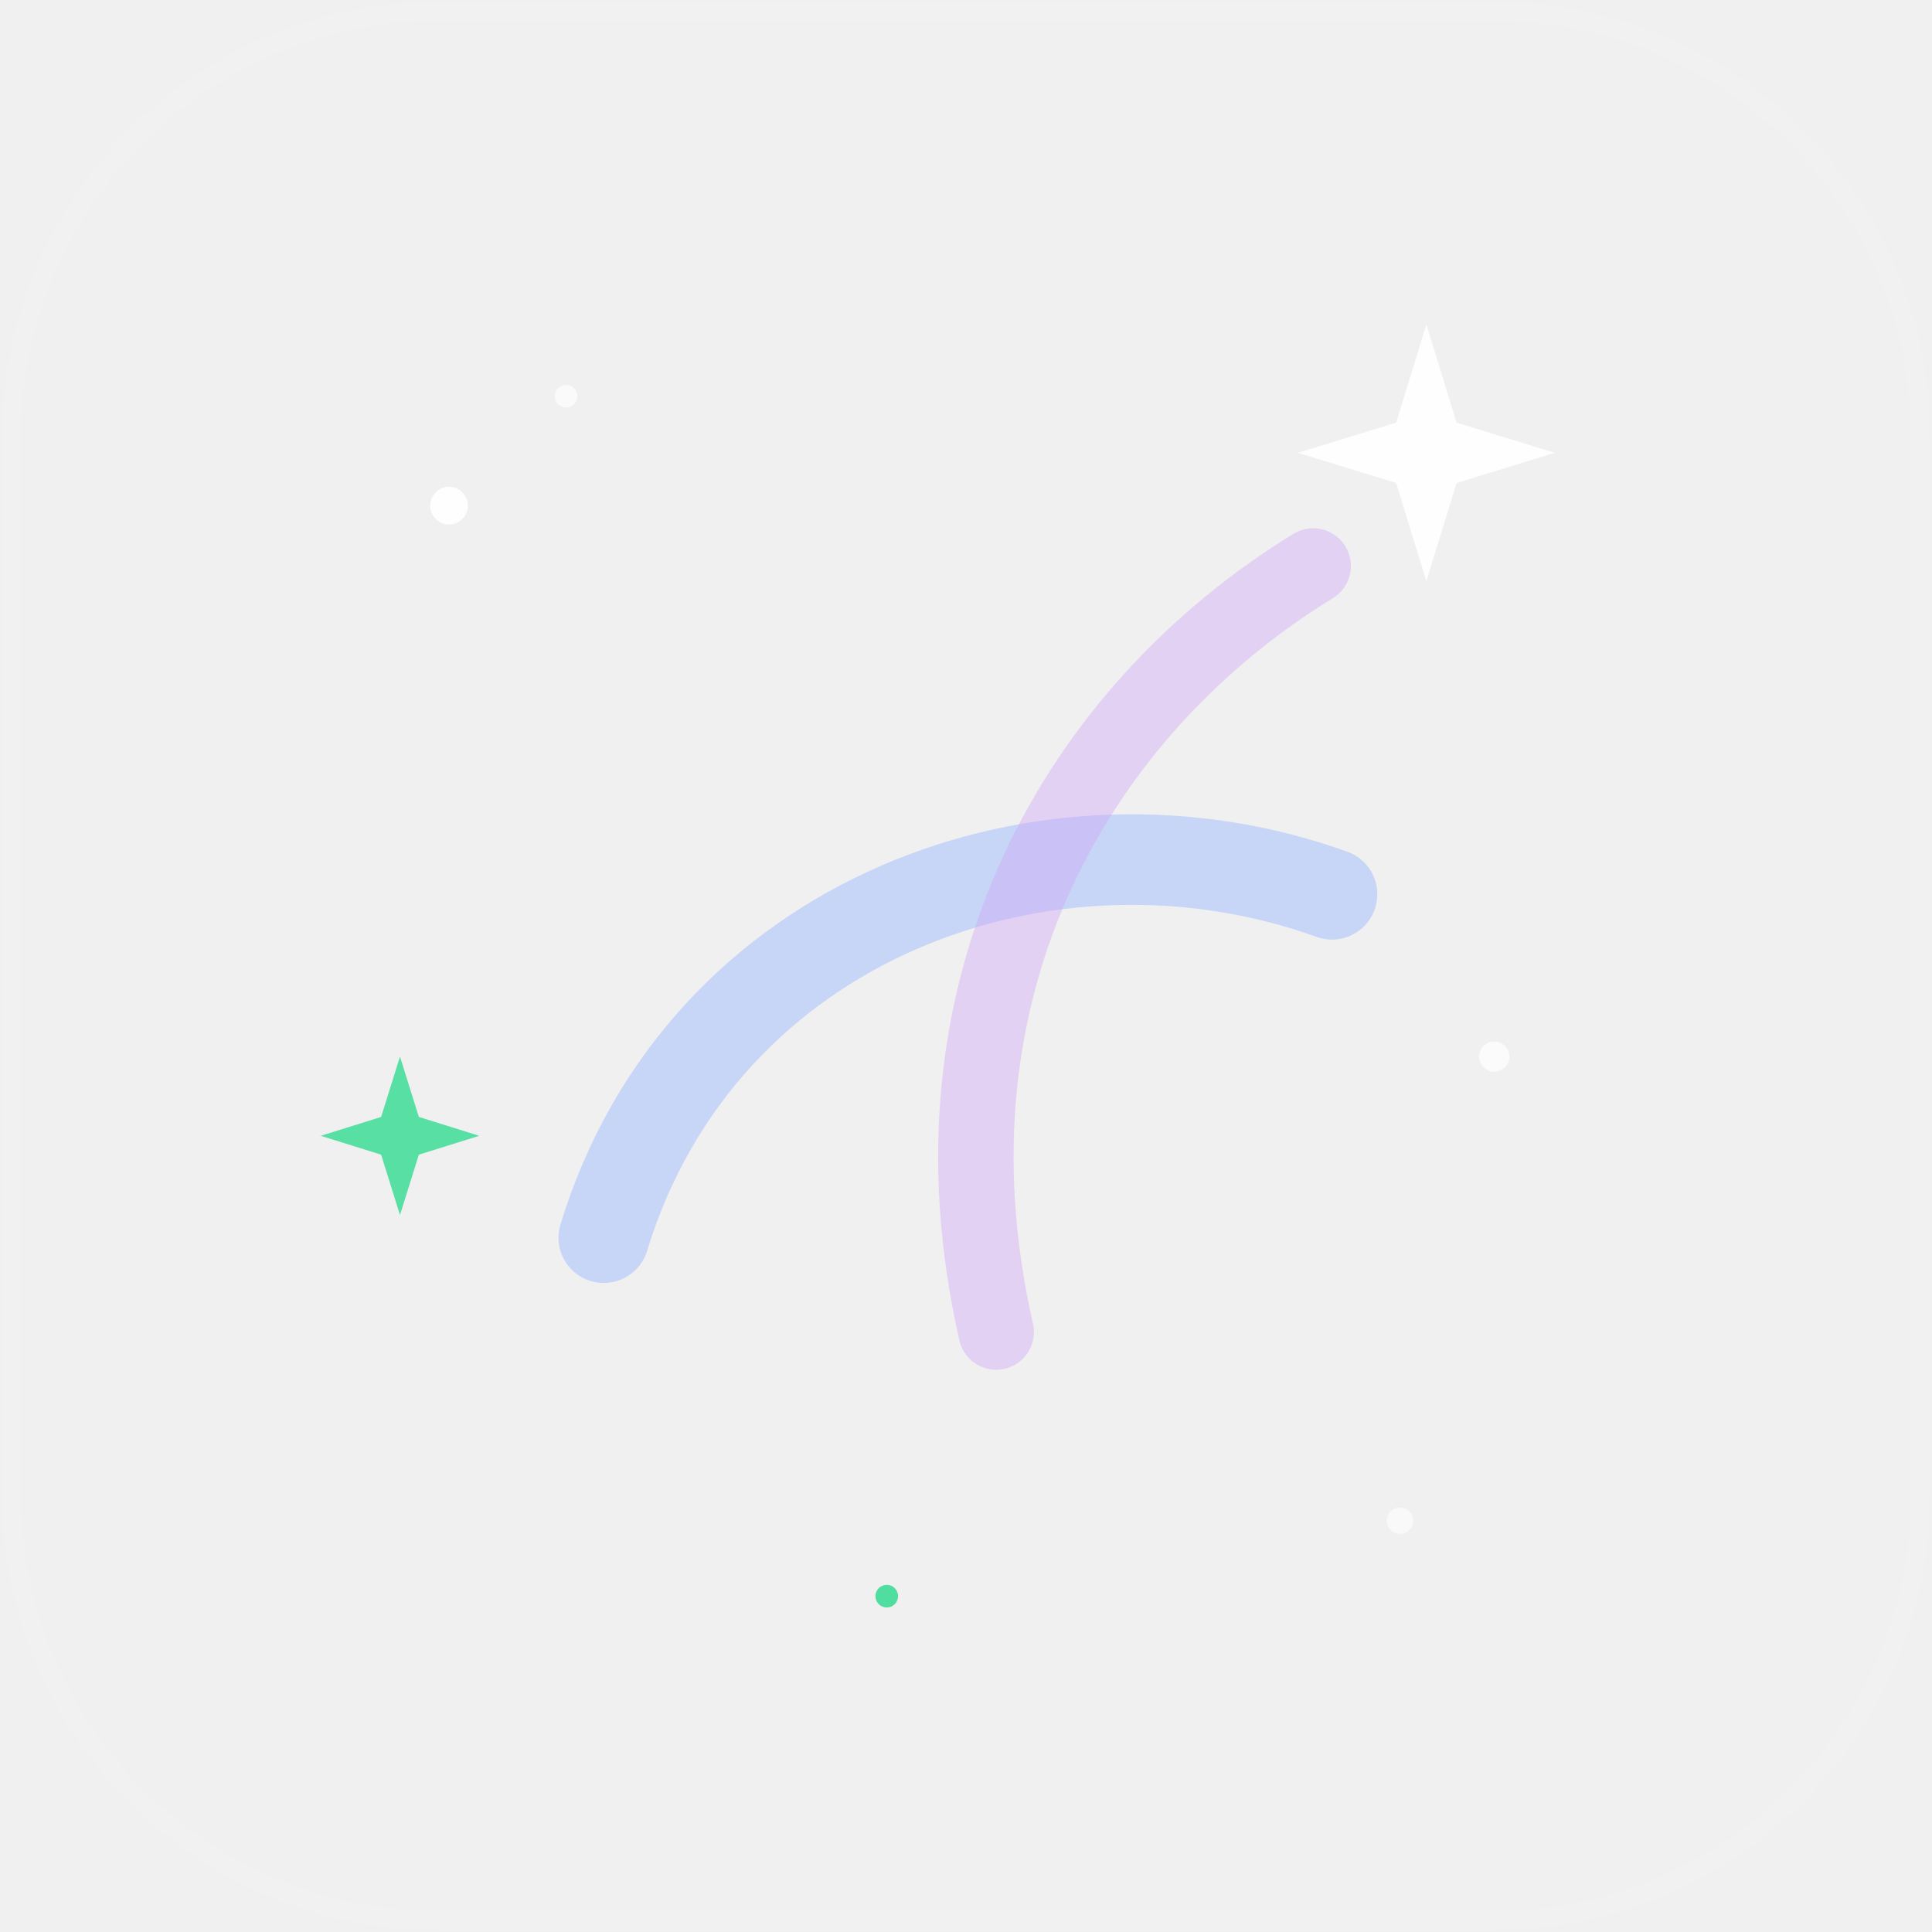
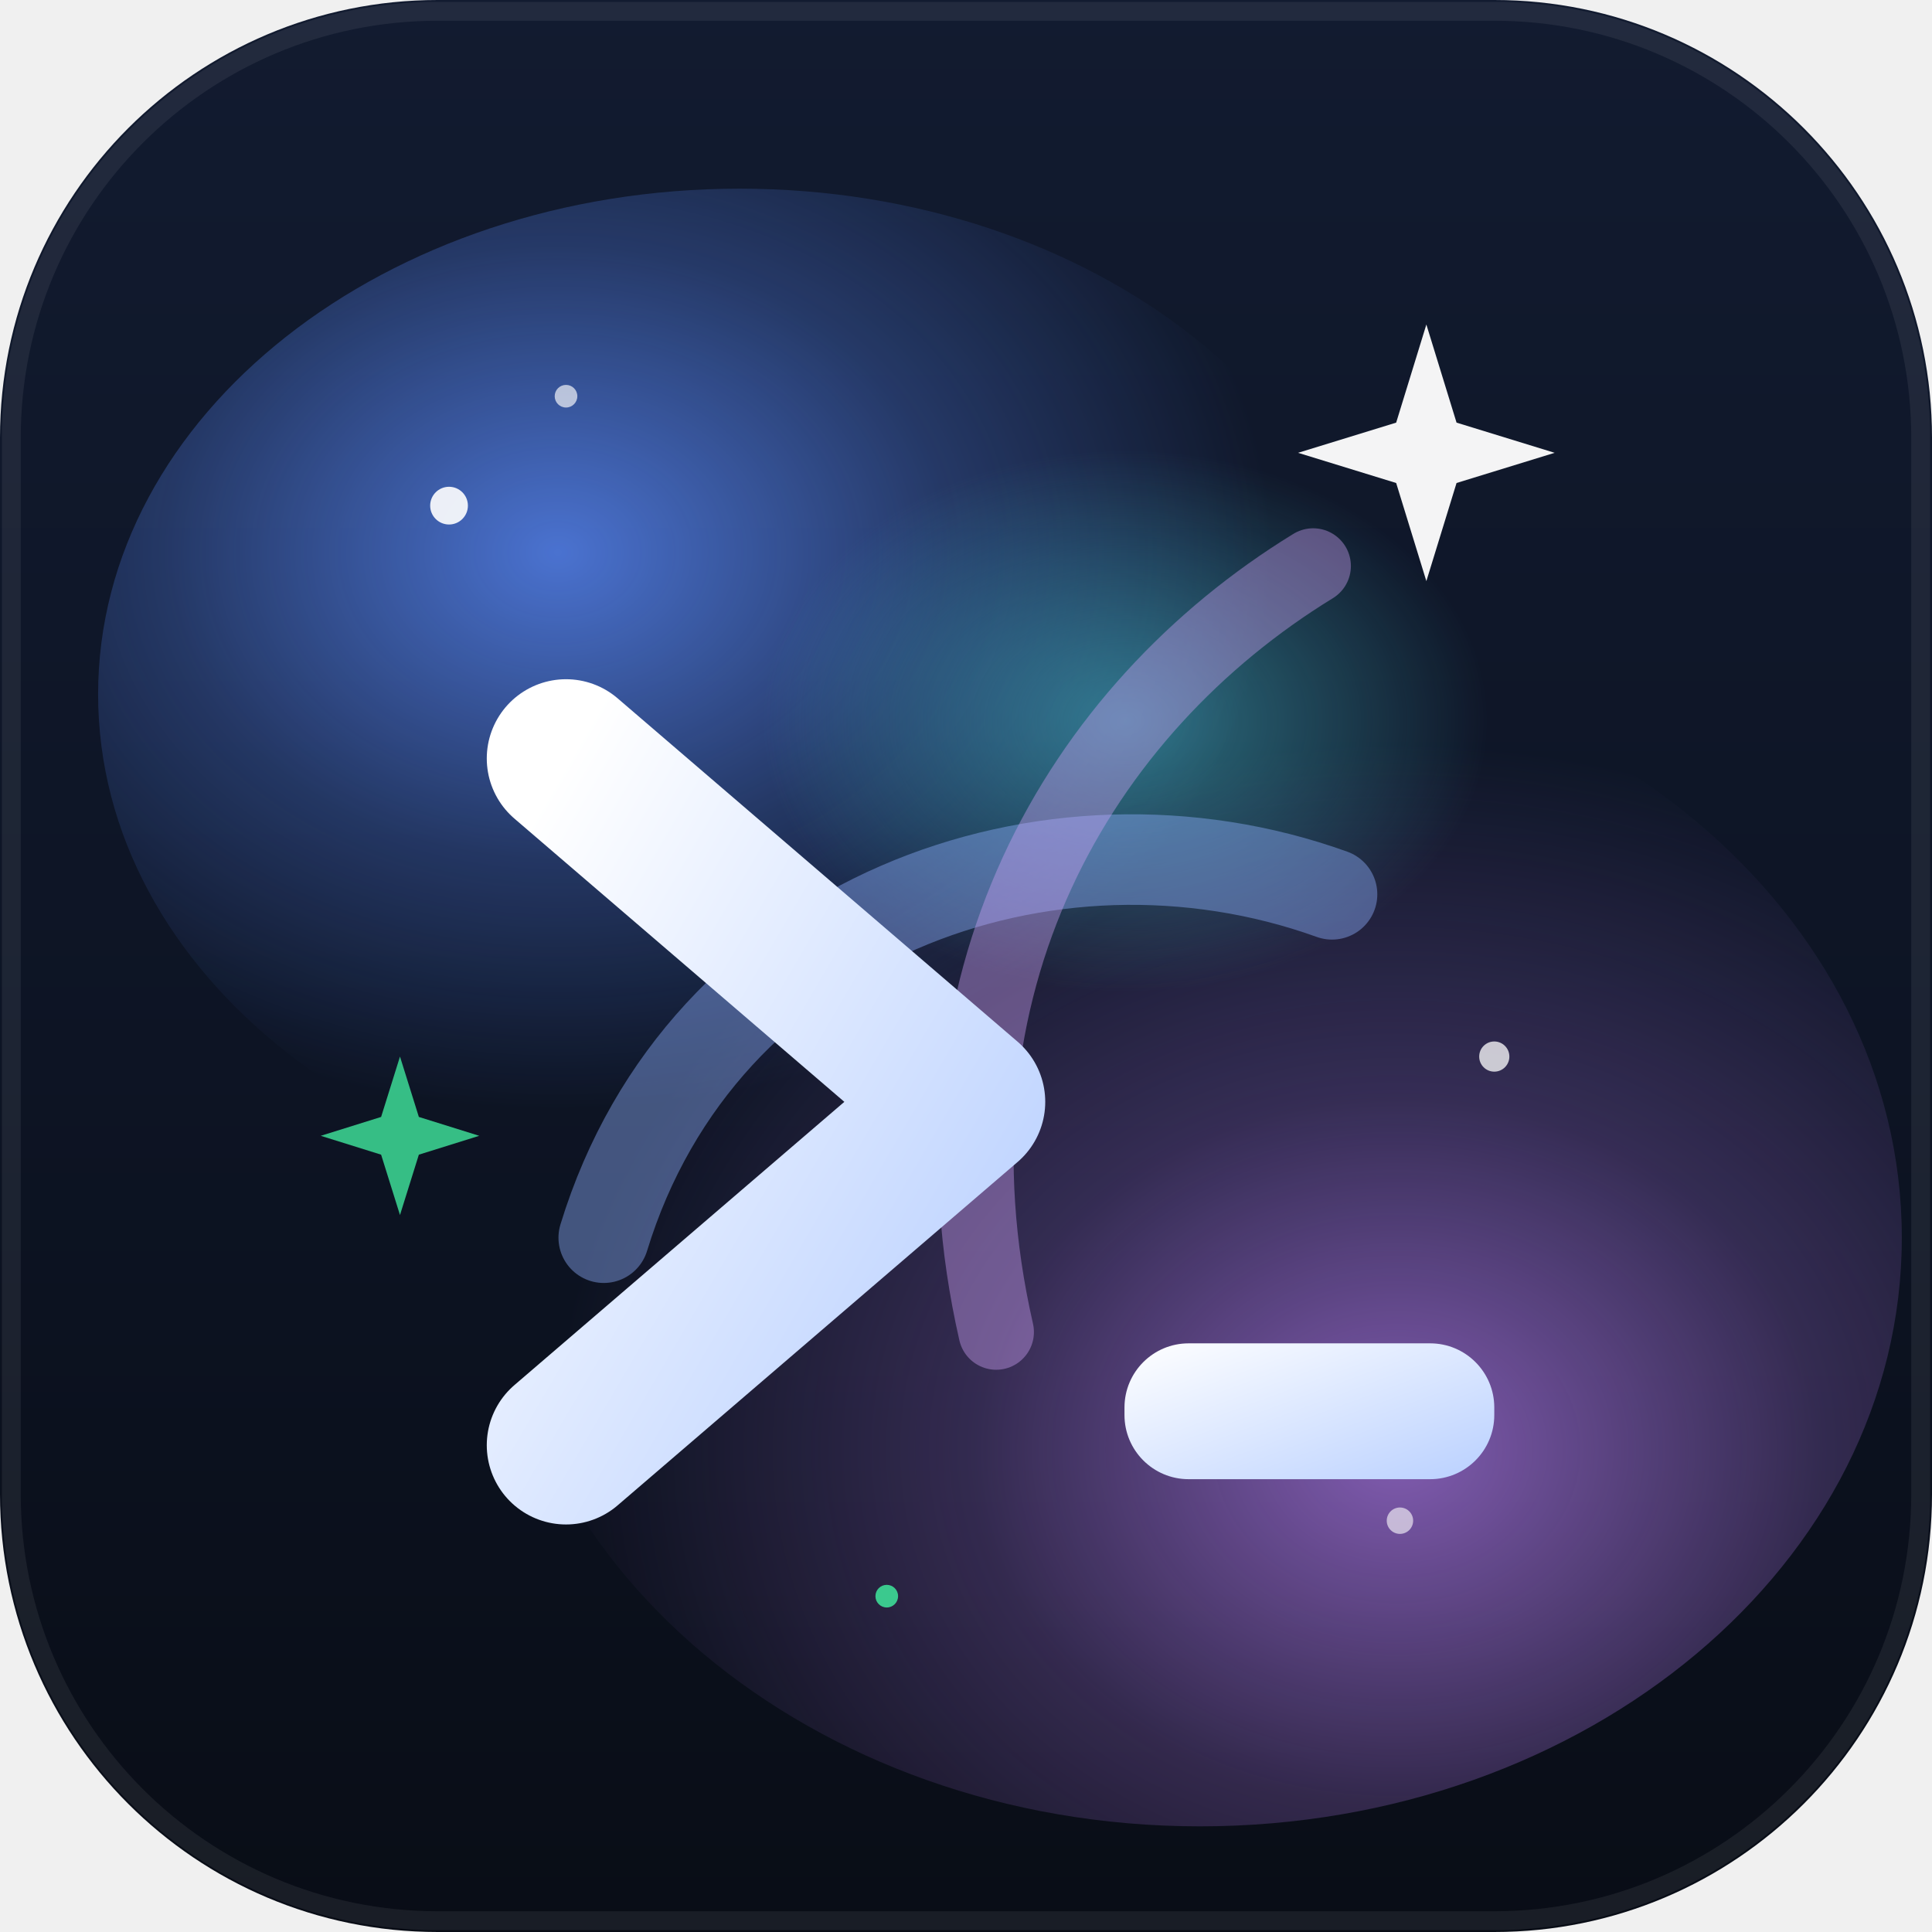
<svg xmlns="http://www.w3.org/2000/svg" width="1024" height="1024" viewBox="0 0 1024 1024">
+   <defs>
+     <linearGradient id="bg" x1="0" y1="0" x2="0" y2="1">
+       <stop offset="0" stop-color="#121b30" />
+       <stop offset="0.55" stop-color="#0d1424" />
+       <stop offset="1" stop-color="#090d16" />
+     </linearGradient>
+     <radialGradient id="nebulaBlue" cx="0.36" cy="0.36" r="0.55">
+       <stop offset="0" stop-color="#5b8cff" stop-opacity="0.78" />
+       <stop offset="0.55" stop-color="#5b8cff" stop-opacity="0.28" />
+       <stop offset="1" stop-color="#5b8cff" stop-opacity="0" />
+     </radialGradient>
+     <radialGradient id="nebulaViolet" cx="0.64" cy="0.68" r="0.6">
+       <stop offset="0" stop-color="#b47cf0" stop-opacity="0.7" />
+       <stop offset="0.5" stop-color="#b47cf0" stop-opacity="0.24" />
+       <stop offset="1" stop-color="#b47cf0" stop-opacity="0" />
+     </radialGradient>
+     <radialGradient id="nebulaCyan" cx="0.56" cy="0.4" r="0.38">
+       <stop offset="0" stop-color="#4dd0e1" stop-opacity="0.5" />
+       <stop offset="1" stop-color="#4dd0e1" stop-opacity="0" />
+     </radialGradient>
+     <linearGradient id="prompt" x1="0" y1="0" x2="1" y2="1">
+       <stop offset="0" stop-color="#ffffff" />
+       <stop offset="1" stop-color="#b9d0ff" />
+     </linearGradient>
+   </defs>
  <rect x="0" y="0" width="1024" height="1024" rx="232" fill="url(#bg)" />
  <rect x="6" y="6" width="1012" height="1012" rx="226" fill="none" stroke="#ffffff" stroke-opacity="0.07" stroke-width="10" />
  <ellipse cx="392" cy="368" rx="340" ry="268" fill="url(#nebulaBlue)" />
  <ellipse cx="636" cy="656" rx="372" ry="312" fill="url(#nebulaViolet)" />
  <ellipse cx="566" cy="420" rx="252" ry="188" fill="url(#nebulaCyan)" />
  <path d="M320 656 C 372 486, 556 420, 706 474" stroke="#8fb0ff" stroke-opacity="0.42" stroke-width="48" fill="none" stroke-linecap="round" />
  <path d="M696 300 C 572 376, 486 522, 528 706" stroke="#d0a4f7" stroke-opacity="0.4" stroke-width="40" fill="none" stroke-linecap="round" />
  <circle cx="238" cy="268" r="10" fill="#ffffff" fill-opacity="0.9" />
  <circle cx="300" cy="210" r="6" fill="#ffffff" fill-opacity="0.65" />
  <circle cx="792" cy="560" r="8" fill="#ffffff" fill-opacity="0.75" />
  <circle cx="742" cy="806" r="7" fill="#ffffff" fill-opacity="0.6" />
  <circle cx="470" cy="846" r="6" fill="#3ddc97" fill-opacity="0.9" />
  <path d="M756 172 L772 224 L824 240 L772 256 L756 308 L740 256 L688 240 L740 224 Z" fill="#ffffff" fill-opacity="0.95" />
  <path d="M212 560 L222 592 L254 602 L222 612 L212 644 L202 612 L170 602 L202 592 Z" fill="#3ddc97" fill-opacity="0.85" />
  <path d="M300 402 L512 584 L300 766" stroke="url(#prompt)" stroke-width="84" fill="none" stroke-linecap="round" stroke-linejoin="round" />
  <rect x="596" y="712" width="196" height="72" rx="34" fill="url(#prompt)" />
</svg>
